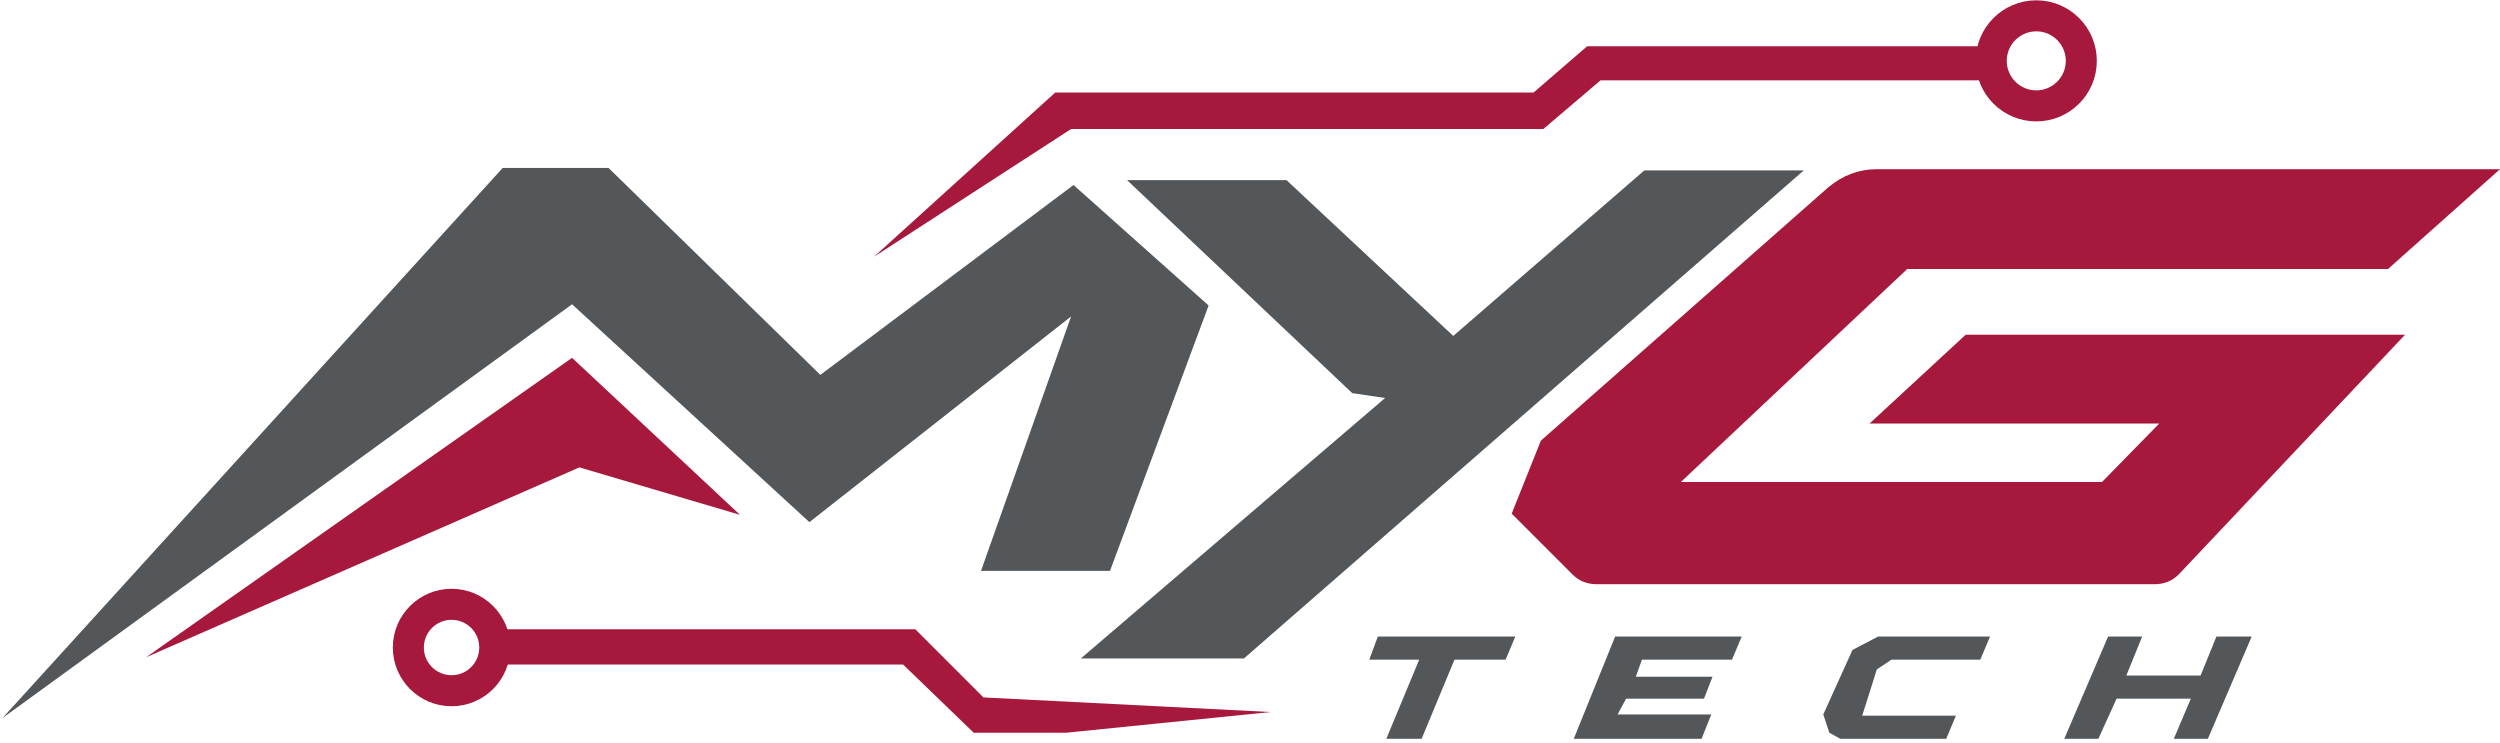
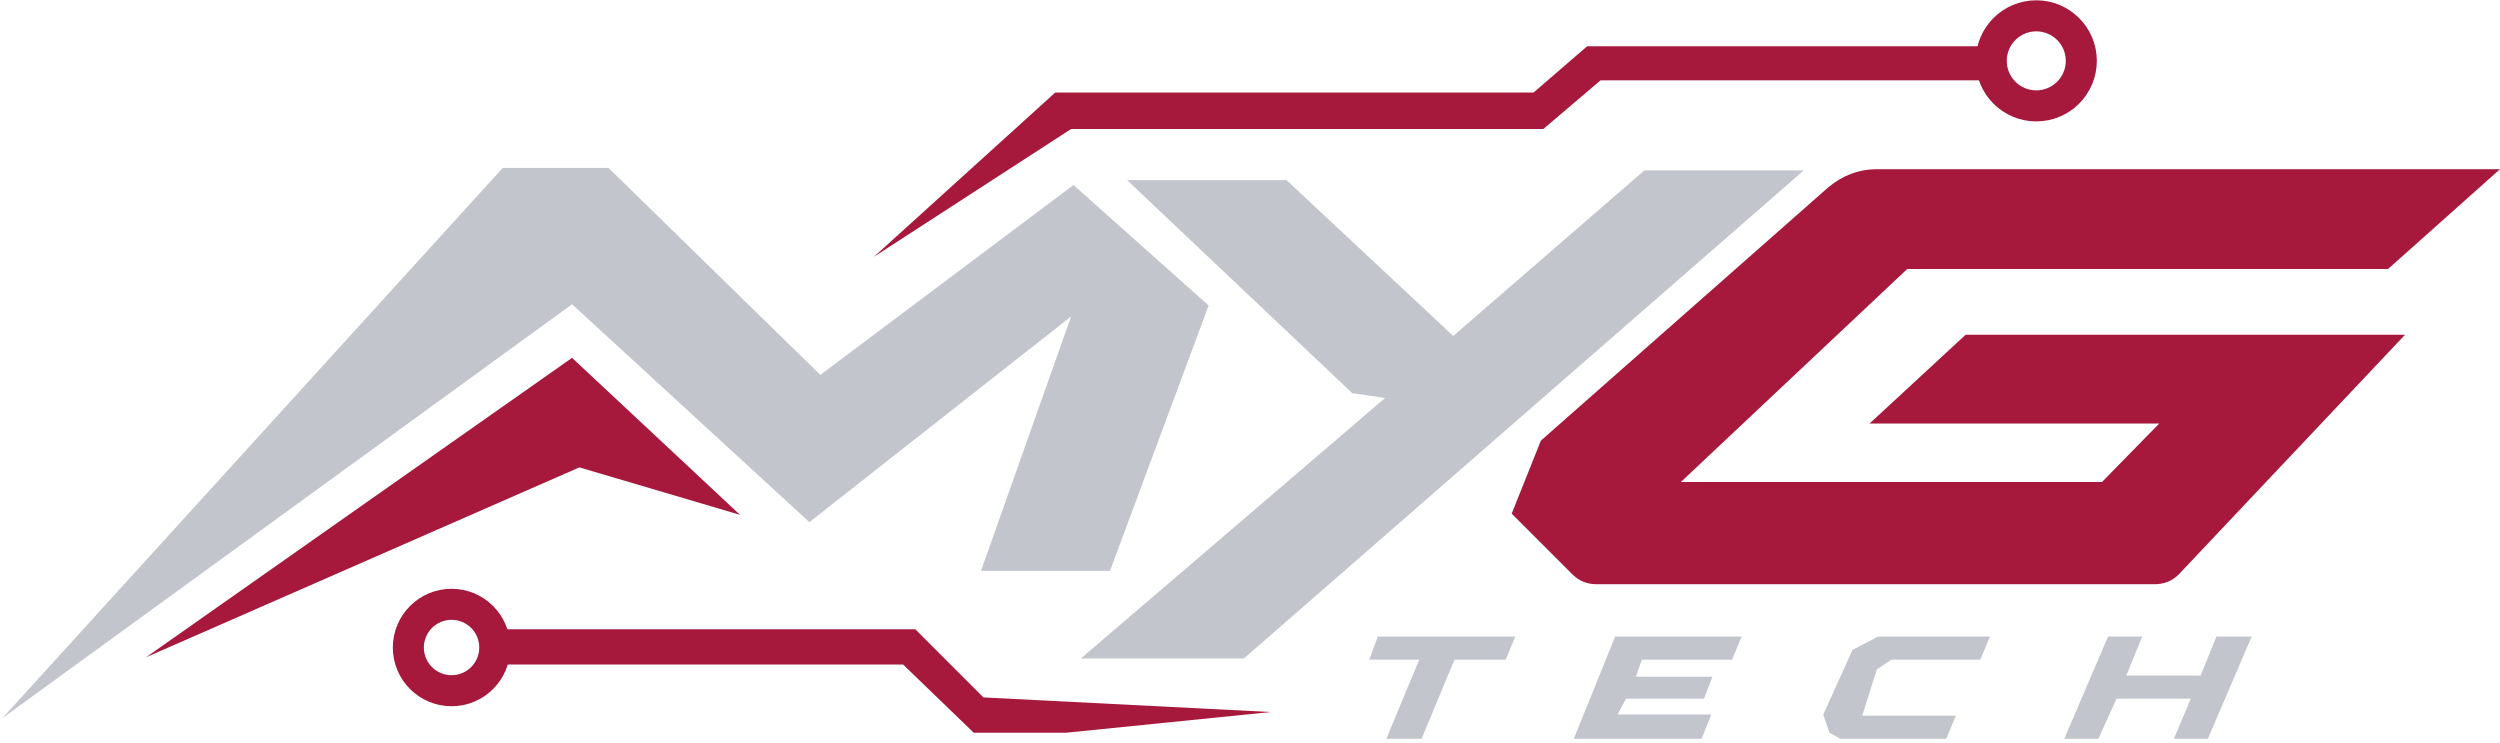
<svg xmlns="http://www.w3.org/2000/svg" viewBox="0 0 1027 305">
-   <g fill="#53575a">
+   <g fill="#C2C6CC">
    <path d="M496.5 125.5 441 76 337 154 250 69H206.5L1 295 235 125 332.5 214.5 440 130 403 234.5H456Z" />
    <path d="M741 70H675.5L597 138 528.5 74H463L555.5 161.5 569 163.5 444 270.5H511Z" />
    <path d="M566 261.5H622.5L618.5 271H597.5L584 303.5H569.5L583 271H562.5Z" />
    <path d="M663.5 261.5H715.5L711.5 271H674.5L672 278H703.5L700 287H668L664.5 293.5H703L699 303.5H646.5Z" />
    <path d="M817.5 261.5H771.5L761 267 749 293.5 751.5 301 756 303.5H799.5L803.5 294H765L771 275 777 271H813.5Z" />
    <path d="M866 261.5H880L873.5 277.5H904L910.5 261.5H925L907 303.5H893L900 287H869.5L862 303.5H848Z" />
  </g>
  <g fill="#a6193d">
    <path d="M1027 69.5H771Q760 69.5 751 77L633 181 621 211 646 236Q650 240 656 240H885Q891 240 895 236L988 137.5H807.5L768 174H887L863.5 198H690.5L783.5 110.5H981Z" />
    <path d="M304 211.5 235 147 60 270 238 192Z" />
    <path d="M818 19H652L630 38H433.5L359 105.5 440 53H634L657.5 33H818Z" />
    <path d="M204 258.5H376L404 286.5 522 292.5 438 301H400L371 273H204Z" />
  </g>
  <g fill="none" stroke="#a6193d" stroke-width="12.75">
    <circle cx="836.5" cy="25" r="18.5" />
    <circle cx="185.5" cy="266" r="17.75" />
  </g>
</svg>
